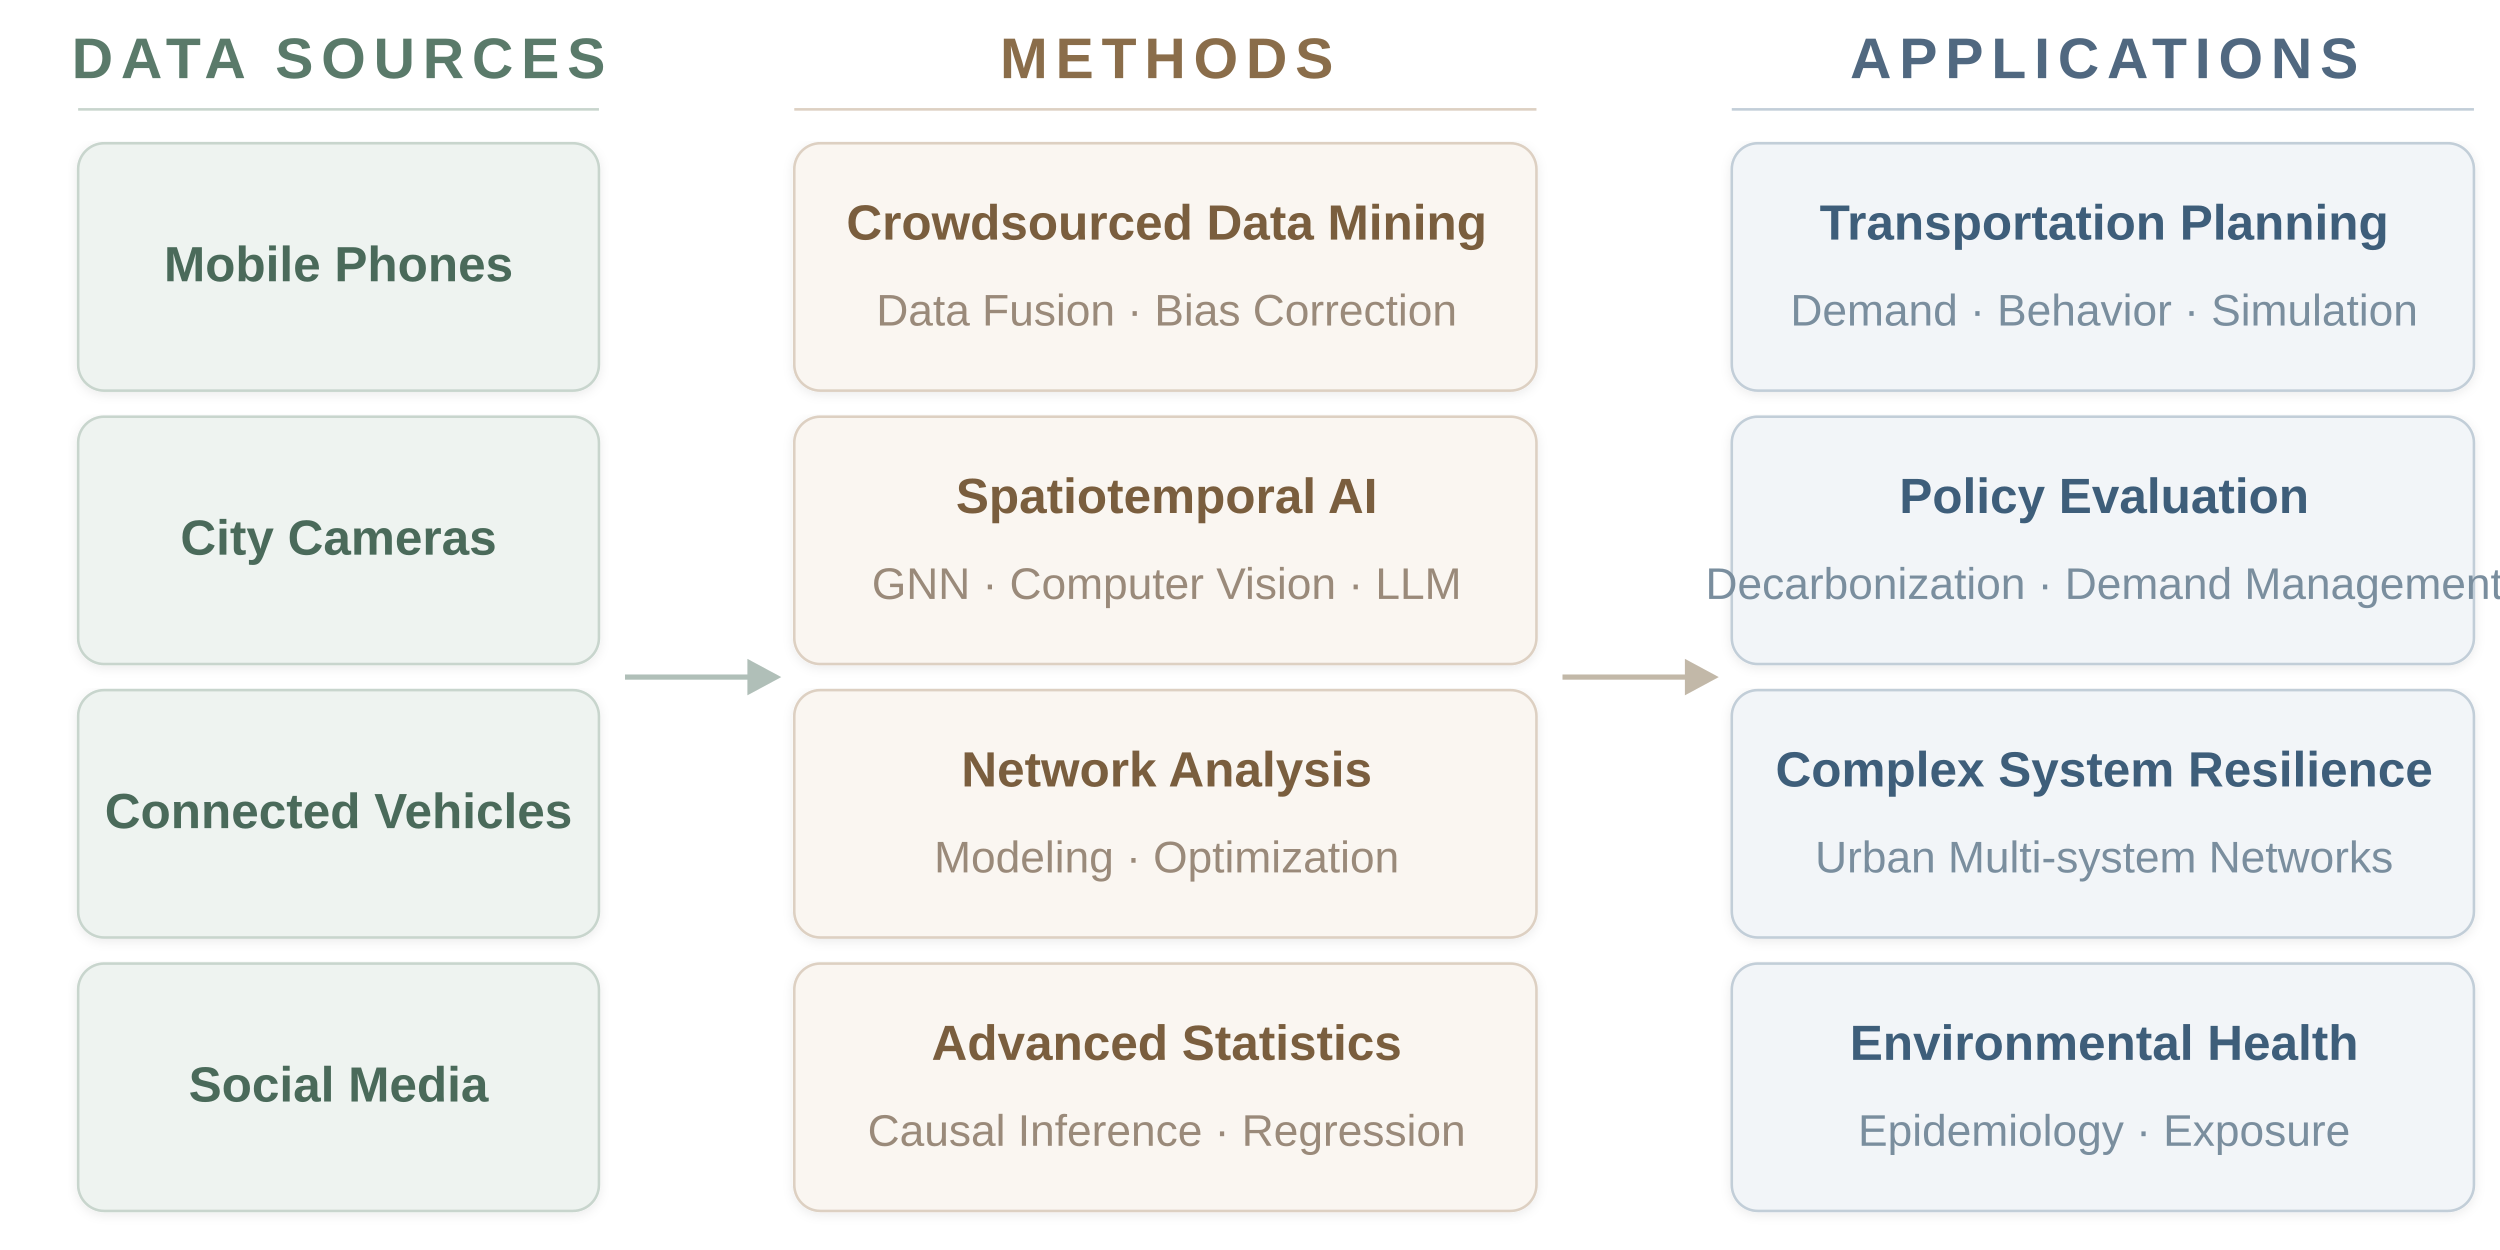
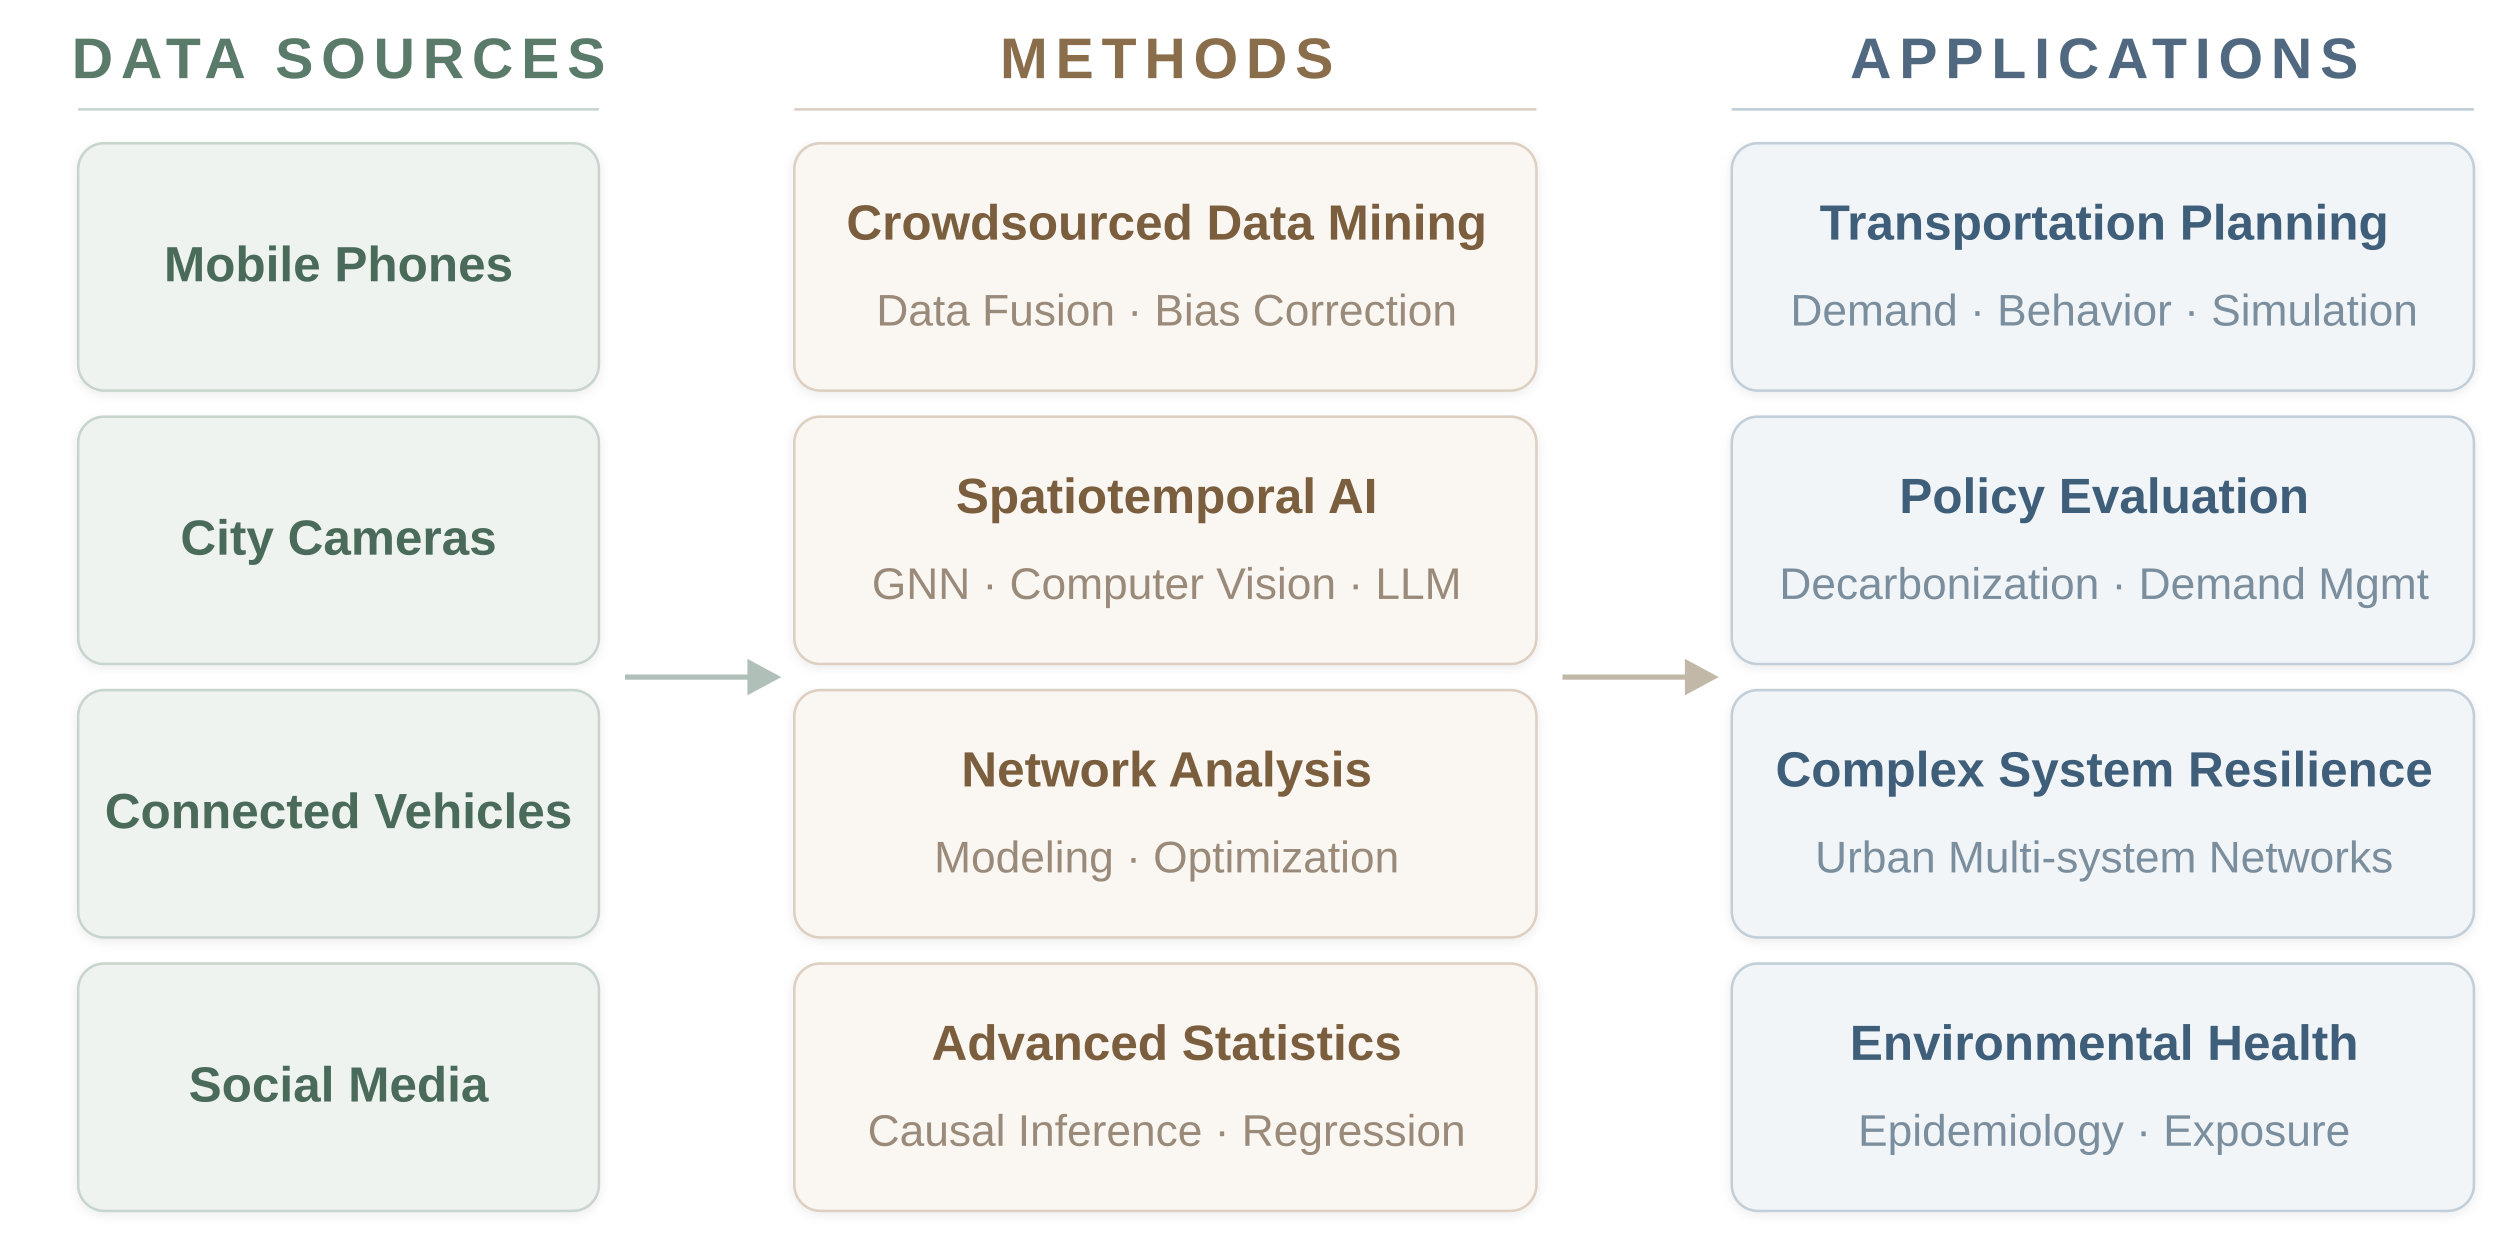
<svg xmlns="http://www.w3.org/2000/svg" viewBox="0 0 960 480" font-family="'Segoe UI', 'Helvetica Neue', Arial, sans-serif">
  <defs>
    <filter id="s" x="-2%" y="-2%" width="104%" height="108%">
      <feDropShadow dx="0" dy="1" stdDeviation="2" flood-opacity="0.08" />
    </filter>
  </defs>
  <text x="130" y="30" text-anchor="middle" fill="#5a7a6a" font-size="22" font-weight="700" letter-spacing="3">DATA SOURCES</text>
  <line x1="30" y1="42" x2="230" y2="42" stroke="#c8d5cd" stroke-width="1" />
  <rect x="30" y="55" width="200" height="95" rx="10" fill="#eef3f0" stroke="#c8d5cd" stroke-width="1" filter="url(#s)" />
  <text x="130" y="108" text-anchor="middle" fill="#4a6a5a" font-size="19" font-weight="600">Mobile Phones</text>
  <rect x="30" y="160" width="200" height="95" rx="10" fill="#eef3f0" stroke="#c8d5cd" stroke-width="1" filter="url(#s)" />
  <text x="130" y="213" text-anchor="middle" fill="#4a6a5a" font-size="19" font-weight="600">City Cameras</text>
  <rect x="30" y="265" width="200" height="95" rx="10" fill="#eef3f0" stroke="#c8d5cd" stroke-width="1" filter="url(#s)" />
  <text x="130" y="318" text-anchor="middle" fill="#4a6a5a" font-size="19" font-weight="600">Connected Vehicles</text>
  <rect x="30" y="370" width="200" height="95" rx="10" fill="#eef3f0" stroke="#c8d5cd" stroke-width="1" filter="url(#s)" />
  <text x="130" y="423" text-anchor="middle" fill="#4a6a5a" font-size="19" font-weight="600">Social Media</text>
  <line x1="240" y1="260" x2="290" y2="260" stroke="#b0bfb8" stroke-width="2" />
  <polygon points="287,253 300,260 287,267" fill="#b0bfb8" />
  <text x="448" y="30" text-anchor="middle" fill="#8a6d4a" font-size="22" font-weight="700" letter-spacing="3">METHODS</text>
  <line x1="305" y1="42" x2="590" y2="42" stroke="#ddd0c2" stroke-width="1" />
  <rect x="305" y="55" width="285" height="95" rx="10" fill="#faf6f1" stroke="#ddd0c2" stroke-width="1" filter="url(#s)" />
  <text x="448" y="92" text-anchor="middle" fill="#7a5e3e" font-size="19" font-weight="700">Crowdsourced Data Mining</text>
  <text x="448" y="125" text-anchor="middle" fill="#9a8a7a" font-size="17">Data Fusion · Bias Correction</text>
  <rect x="305" y="160" width="285" height="95" rx="10" fill="#faf6f1" stroke="#ddd0c2" stroke-width="1" filter="url(#s)" />
  <text x="448" y="197" text-anchor="middle" fill="#7a5e3e" font-size="19" font-weight="700">Spatiotemporal AI</text>
  <text x="448" y="230" text-anchor="middle" fill="#9a8a7a" font-size="17">GNN · Computer Vision · LLM</text>
  <rect x="305" y="265" width="285" height="95" rx="10" fill="#faf6f1" stroke="#ddd0c2" stroke-width="1" filter="url(#s)" />
  <text x="448" y="302" text-anchor="middle" fill="#7a5e3e" font-size="19" font-weight="700">Network Analysis</text>
  <text x="448" y="335" text-anchor="middle" fill="#9a8a7a" font-size="17">Modeling · Optimization</text>
  <rect x="305" y="370" width="285" height="95" rx="10" fill="#faf6f1" stroke="#ddd0c2" stroke-width="1" filter="url(#s)" />
  <text x="448" y="407" text-anchor="middle" fill="#7a5e3e" font-size="19" font-weight="700">Advanced Statistics</text>
  <text x="448" y="440" text-anchor="middle" fill="#9a8a7a" font-size="17">Causal Inference · Regression</text>
  <line x1="600" y1="260" x2="650" y2="260" stroke="#c2b8a8" stroke-width="2" />
  <polygon points="647,253 660,260 647,267" fill="#c2b8a8" />
  <text x="808" y="30" text-anchor="middle" fill="#506880" font-size="22" font-weight="700" letter-spacing="3">APPLICATIONS</text>
  <line x1="665" y1="42" x2="950" y2="42" stroke="#c2ced8" stroke-width="1" />
  <rect x="665" y="55" width="285" height="95" rx="10" fill="#f2f5f8" stroke="#c2ced8" stroke-width="1" filter="url(#s)" />
  <text x="808" y="92" text-anchor="middle" fill="#3e5e7a" font-size="19" font-weight="700">Transportation Planning</text>
  <text x="808" y="125" text-anchor="middle" fill="#7a8e9e" font-size="17">Demand · Behavior · Simulation</text>
  <rect x="665" y="160" width="285" height="95" rx="10" fill="#f2f5f8" stroke="#c2ced8" stroke-width="1" filter="url(#s)" />
  <text x="808" y="197" text-anchor="middle" fill="#3e5e7a" font-size="19" font-weight="700">Policy Evaluation</text>
-   <text x="808" y="230" text-anchor="middle" fill="#7a8e9e" font-size="17">Decarbonization · Demand Management</text>
+   <text x="808" y="230" text-anchor="middle" fill="#7a8e9e" font-size="17">Decarbonization · Demand Mgmt</text>
  <rect x="665" y="265" width="285" height="95" rx="10" fill="#f2f5f8" stroke="#c2ced8" stroke-width="1" filter="url(#s)" />
  <text x="808" y="302" text-anchor="middle" fill="#3e5e7a" font-size="19" font-weight="700">Complex System Resilience</text>
  <text x="808" y="335" text-anchor="middle" fill="#7a8e9e" font-size="17">Urban Multi-system Networks</text>
  <rect x="665" y="370" width="285" height="95" rx="10" fill="#f2f5f8" stroke="#c2ced8" stroke-width="1" filter="url(#s)" />
  <text x="808" y="407" text-anchor="middle" fill="#3e5e7a" font-size="19" font-weight="700">Environmental Health</text>
  <text x="808" y="440" text-anchor="middle" fill="#7a8e9e" font-size="17">Epidemiology · Exposure</text>
</svg>
